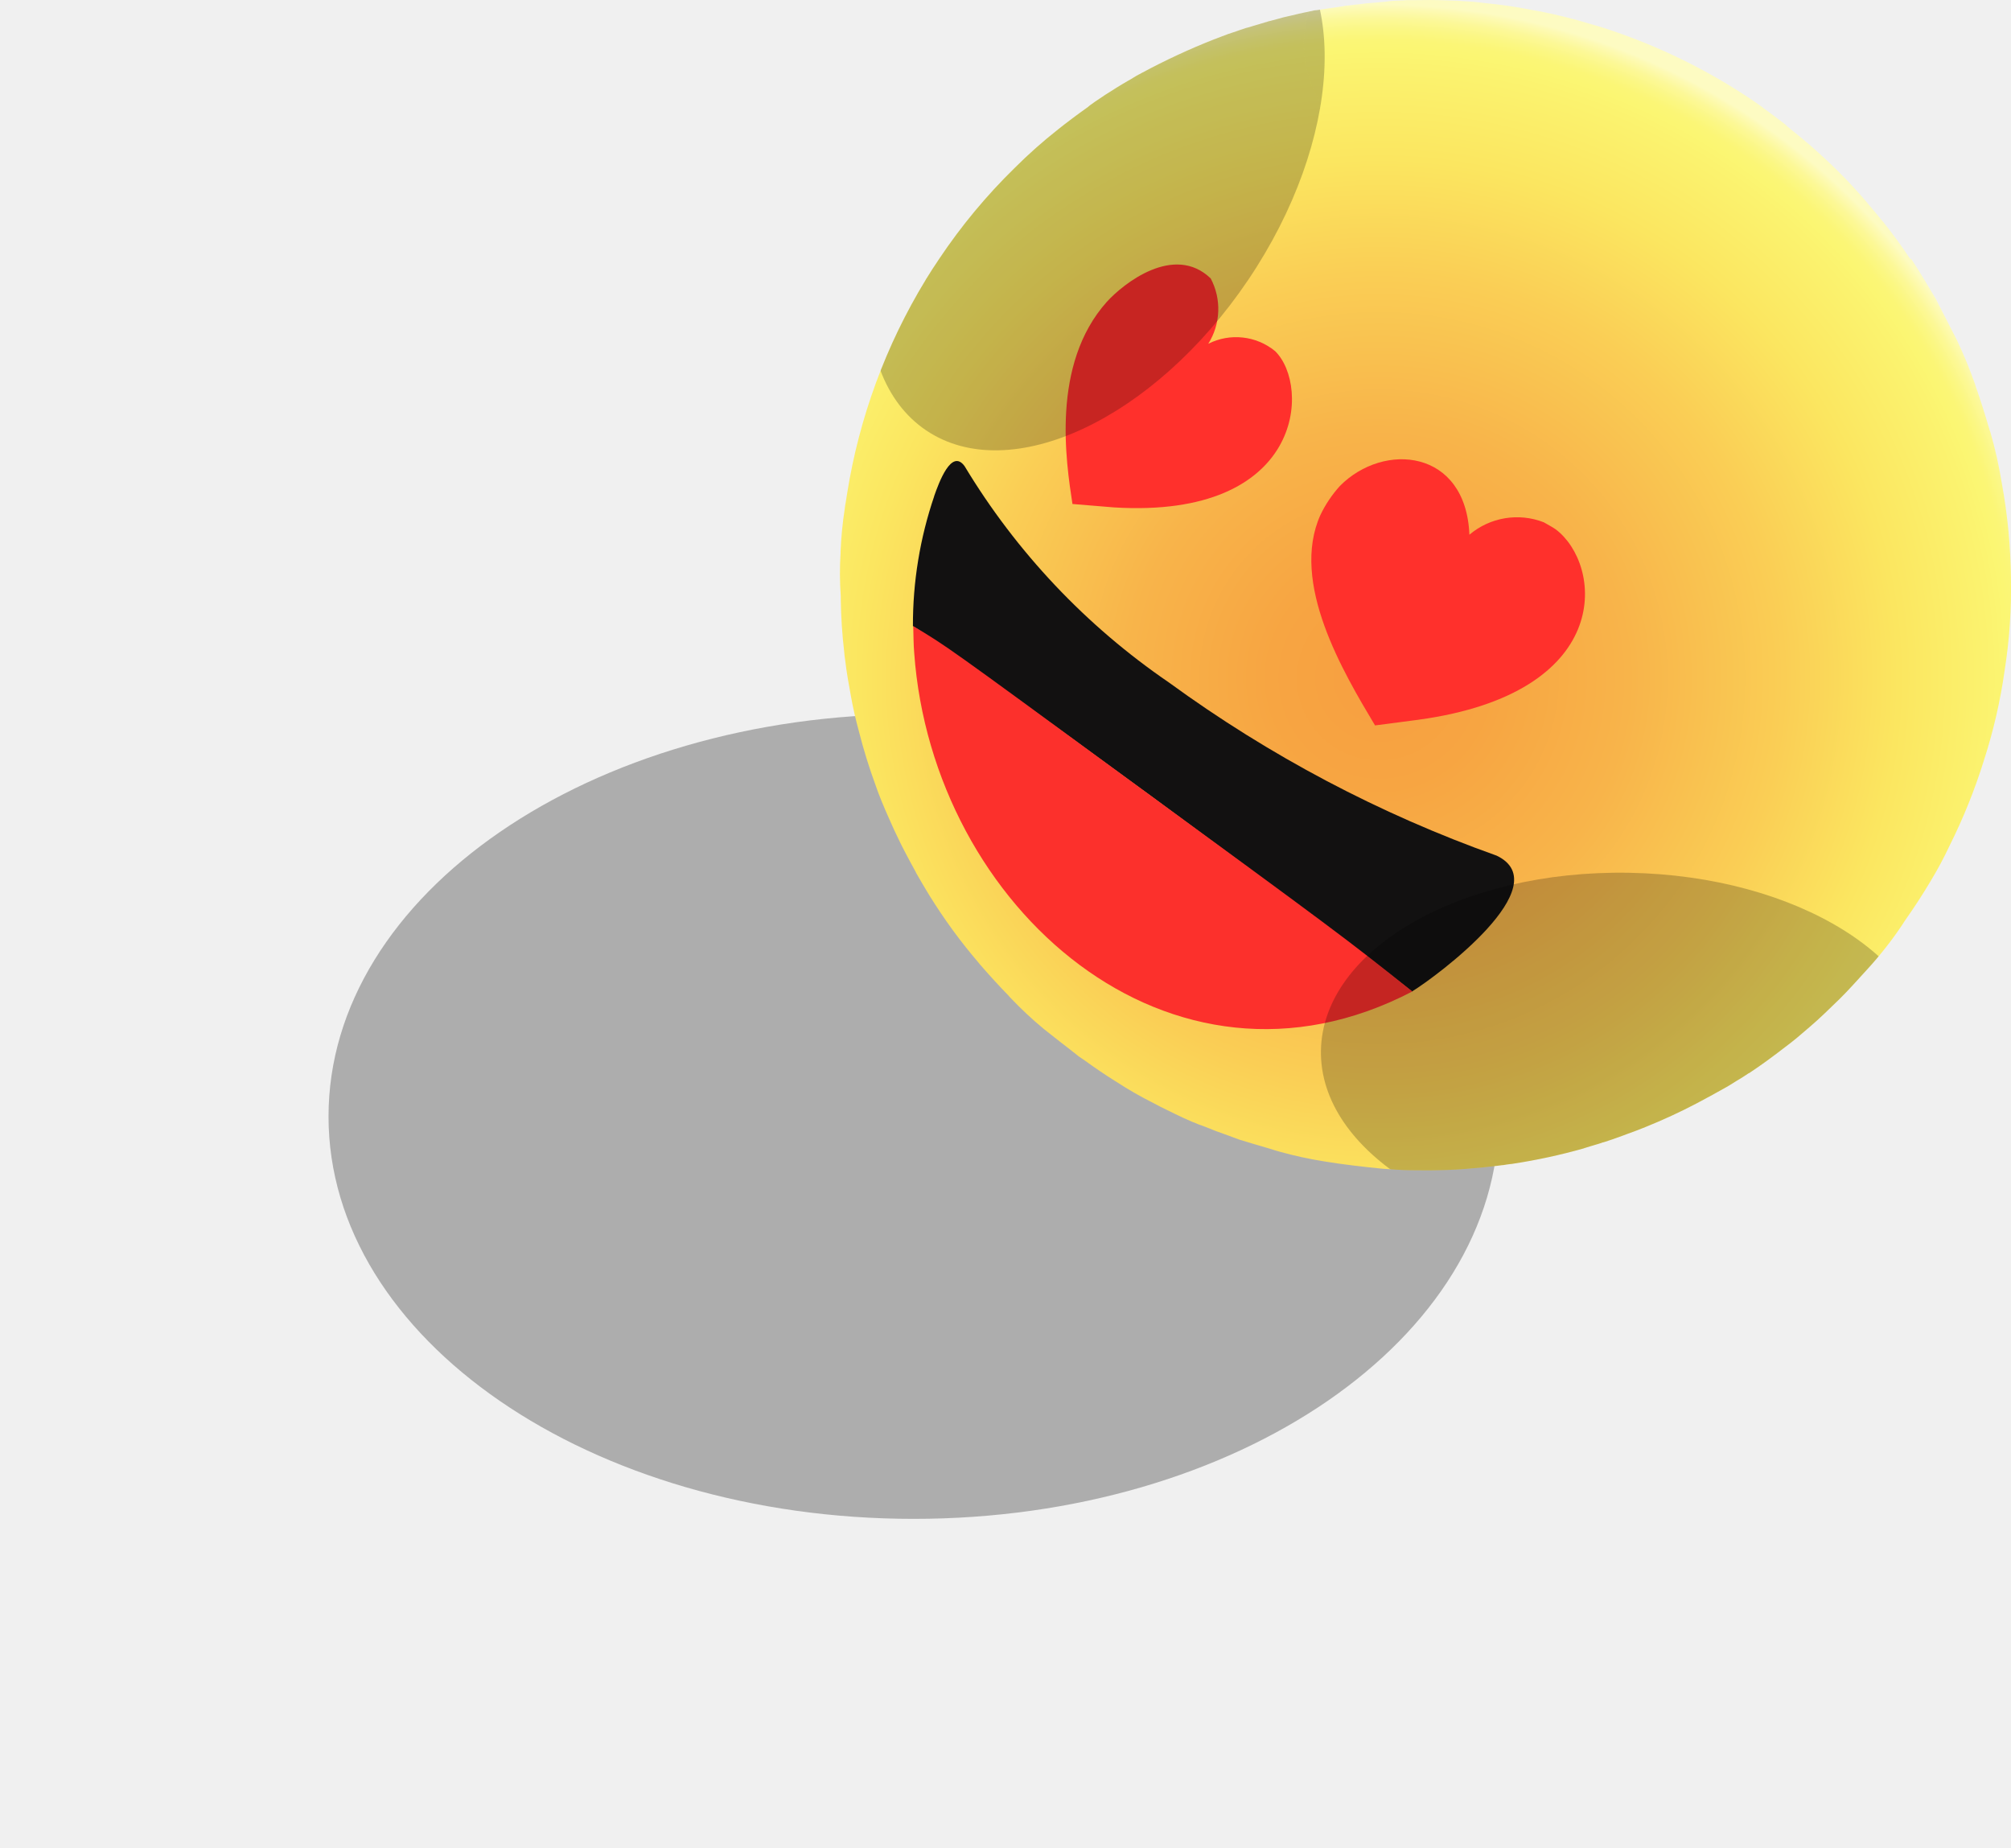
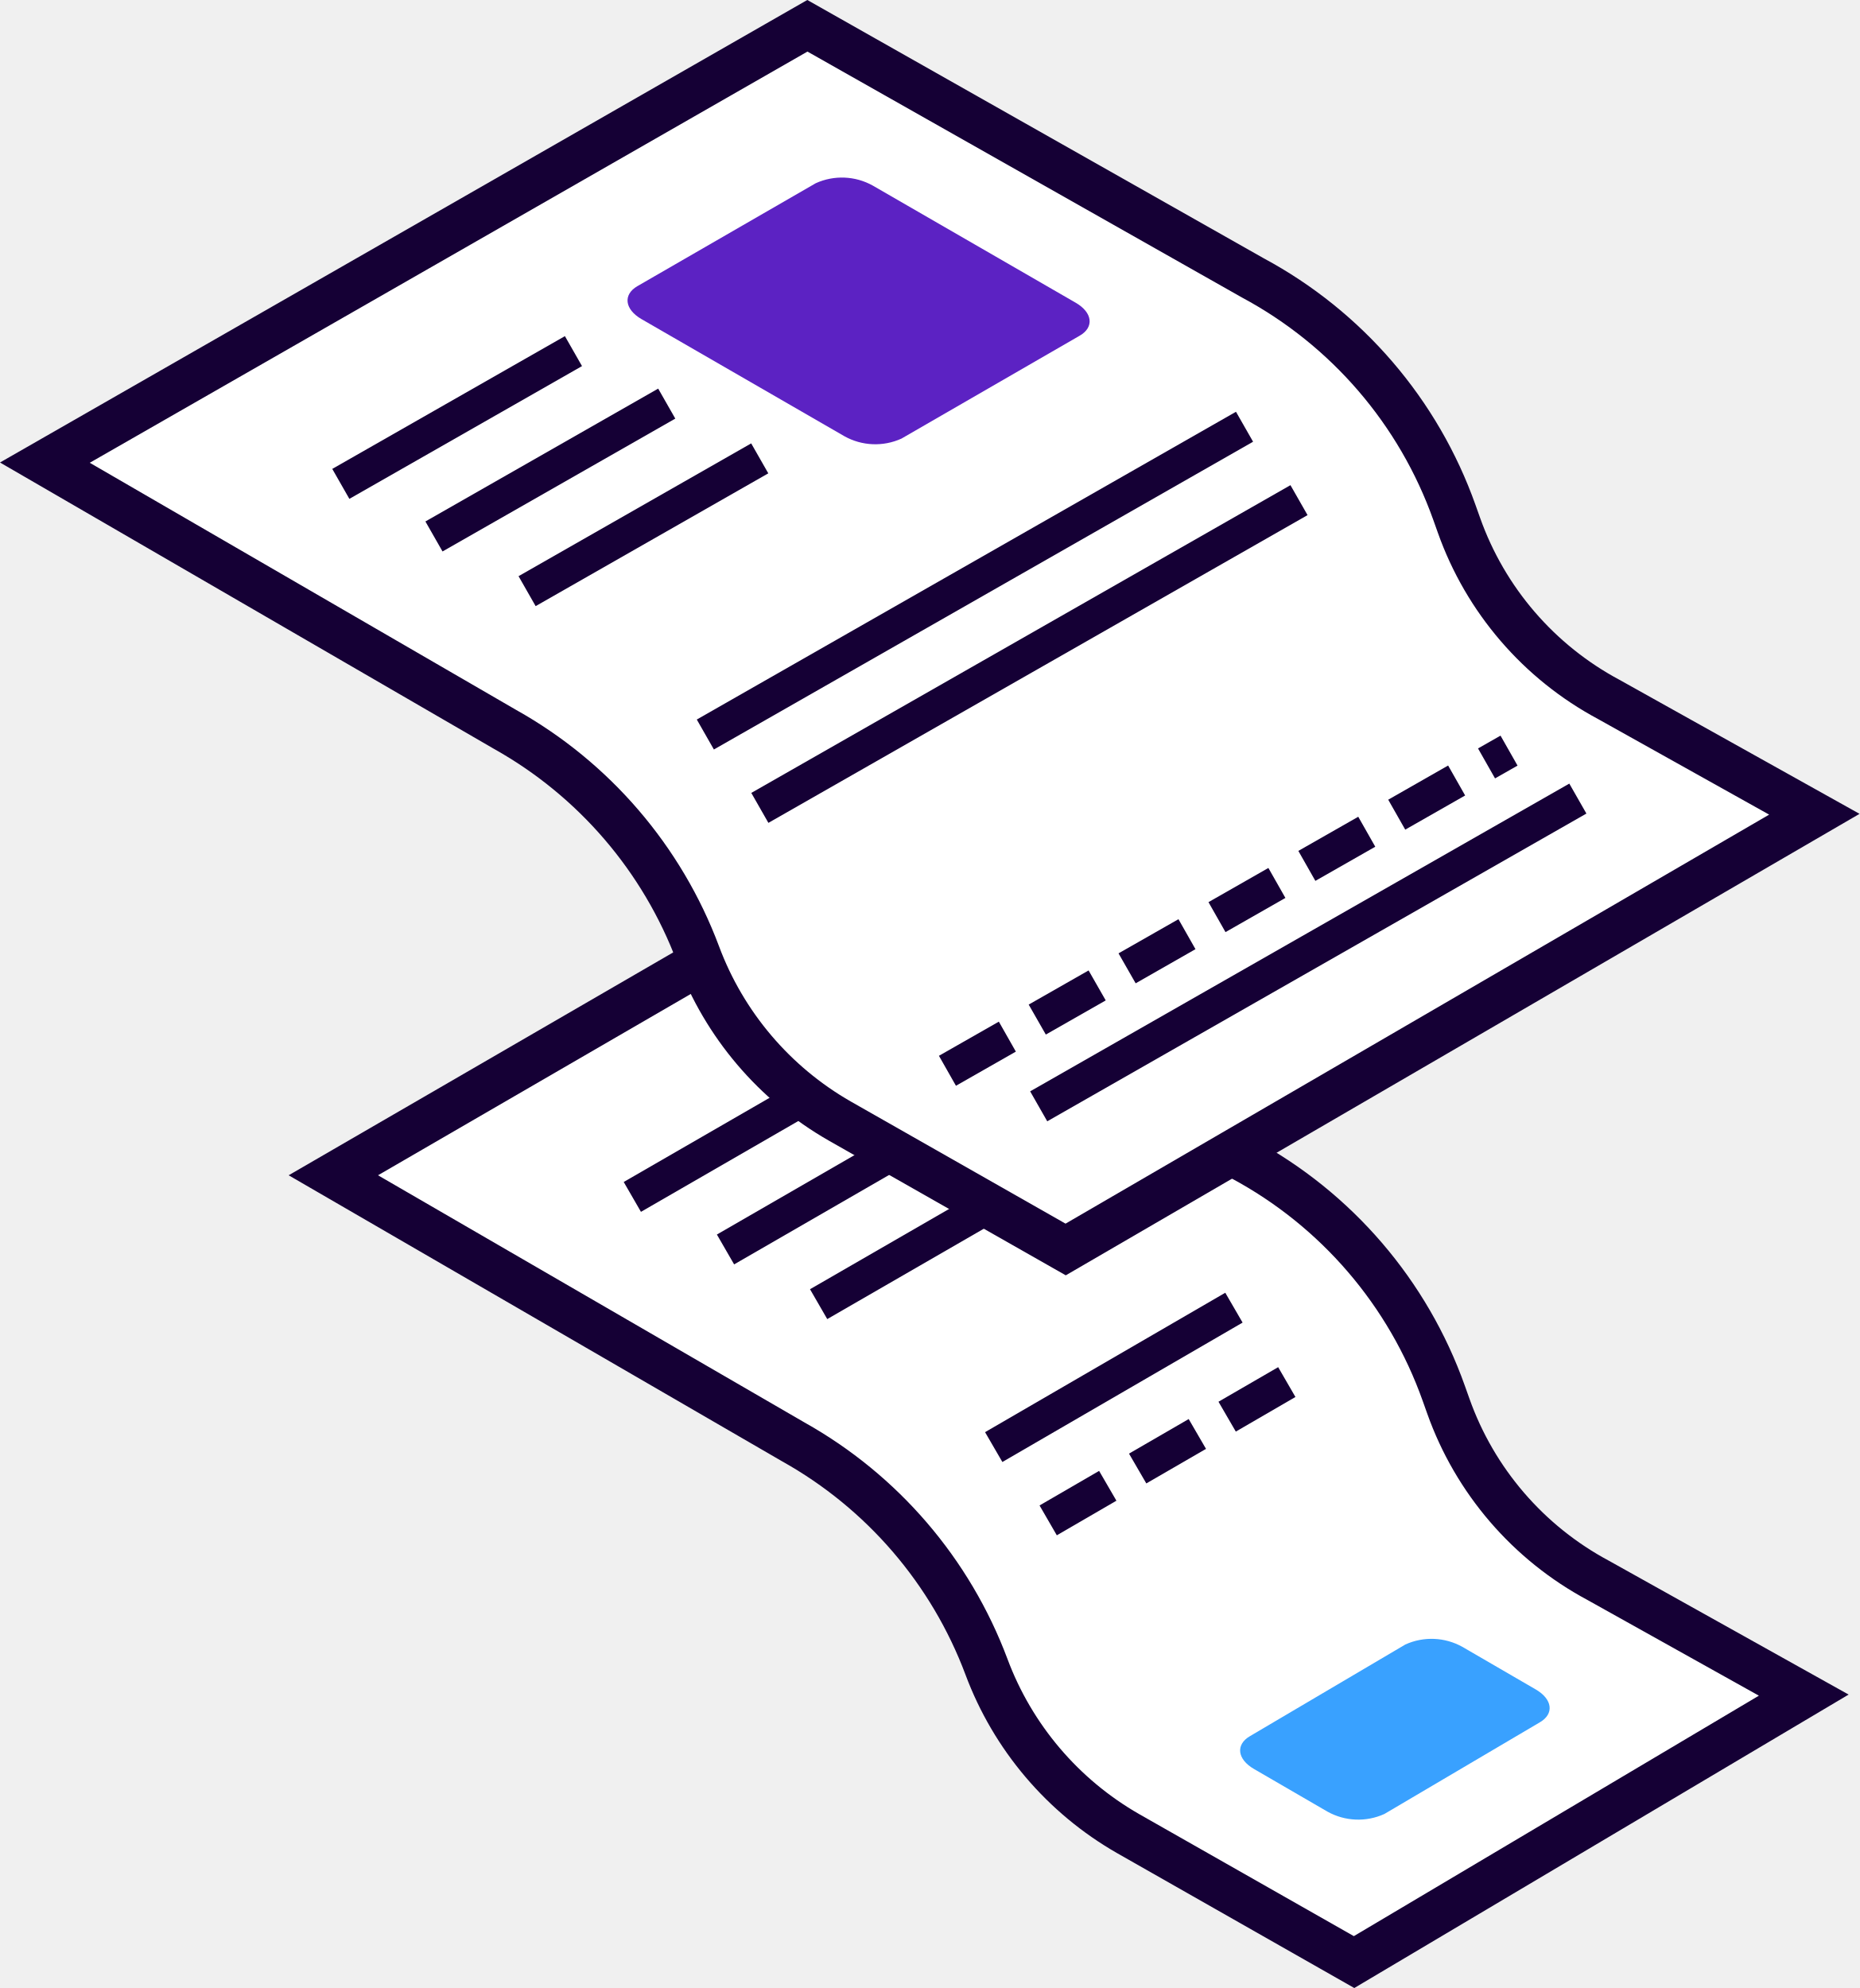
- <svg xmlns="http://www.w3.org/2000/svg" xmlns:xlink="http://www.w3.org/1999/xlink" width="82.478" height="75.758" viewBox="0 0 82.478 75.758">
-   <defs>
-     <radialGradient id="radial-gradient" cx="0.471" cy="0.58" r="0.575" gradientTransform="matrix(-0.999, -0.004, -0.004, 1, 0.933, 0.001)" gradientUnits="objectBoundingBox">
-       <stop offset="0" stop-color="#f79f40" />
-       <stop offset="0.163" stop-color="#f7a542" />
-       <stop offset="0.371" stop-color="#f8b44a" />
-       <stop offset="0.601" stop-color="#face55" />
-       <stop offset="0.771" stop-color="#fbe660" />
-       <stop offset="0.91" stop-color="#fbf36f" />
-       <stop offset="0.932" stop-color="#fbf672" />
-       <stop offset="0.947" stop-color="#fbf676" />
-       <stop offset="0.962" stop-color="#fbf783" />
-       <stop offset="0.978" stop-color="#fcf897" />
-       <stop offset="0.994" stop-color="#fdfab4" />
-       <stop offset="1" stop-color="#fdfbc2" />
-     </radialGradient>
-     <clipPath id="clip-path">
-       <path id="Trazado_116496" data-name="Trazado 116496" d="M52.65,29.84v-.06c0-.11-.03-.77-.15-1.75-.01-.09-.02-.17-.03-.26-.02-.12-.04-.25-.06-.38a23.894,23.894,0,0,0-3.15-8.77c0-.01-.01-.01-.01-.02-.17-.29-.35-.57-.54-.85h0a23.353,23.353,0,0,0-3.06-3.74,20.449,20.449,0,0,0-1.77-1.6c-.39-.32-.78-.62-1.19-.91a.265.265,0,0,1-.06-.05l-.05-.04-.21-.15c-.26-.18-.55-.37-.86-.57h0c-.01-.01-.02-.01-.03-.02-.15-.09-.3-.19-.47-.28-.07-.04-.15-.09-.22-.13s-.12-.07-.19-.11a1.092,1.092,0,0,0-.15-.08,25.413,25.413,0,0,0-2.93-1.4c-.26-.11-.47-.18-.58-.23l-.18-.07-.18-.07c-.01,0-.02-.01-.03-.01l-.04-.01-.3-.1-.04-.01c-.01,0-.03-.01-.04-.01l-.2-.07a2.759,2.759,0,0,0-.27-.08l-.23-.07c-.04-.01-.09-.03-.13-.04-.01,0-.03-.01-.04-.01s-.03-.01-.05-.01a.636.636,0,0,1-.07-.02l-.26-.07-.22-.06c-.07-.02-.14-.03-.21-.05h-.01l-.13-.03-.25-.06-.18-.04a2.049,2.049,0,0,0-.24-.05c-.01,0-.03-.01-.04-.01-.06-.01-.12-.03-.18-.04l-.11-.02-.13-.03h-.02l-.04-.01c-.02,0-.05-.01-.07-.01a1.766,1.766,0,0,1-.2-.04.6.6,0,0,0-.12-.02h0a2.068,2.068,0,0,1-.22-.04l-.19-.03c-.03-.01-.07-.01-.11-.02a.985.985,0,0,0-.17-.02,1,1,0,0,0-.16-.02l-.27-.03-.25-.03c-.03,0-.05-.01-.08-.01h-.02a1.641,1.641,0,0,0-.23-.02l-.34-.03c-.08-.01-.16-.01-.23-.02-.09-.01-.17-.01-.26-.02s-.18-.01-.27-.02A.97.97,0,0,1,29.76,7h-.37c-.48-.01-.96-.01-1.45,0-.11,0-.21,0-.31.01s-.22.01-.32.02c-.07,0-.13.01-.19.01-.16.01-.31.02-.46.04-.05,0-.11.01-.16.01-.22.02-.43.04-.64.07-.1.01-.2.02-.3.04h-.01c-.02,0-.04.01-.06.01q-.24.03-.45.06c-.11.02-.23.04-.34.05-.26.04-.47.08-.61.11-.7.14-1.38.3-2.06.5-.41.11-.77.22-1.21.38a24.021,24.021,0,0,0-5.31,2.61h0c-.17.11-.33.22-.49.33a.265.265,0,0,0-.06.05c-.28.2-.56.4-.84.61a.423.423,0,0,1-.07.05l-.02.02-.02.02c-.01.01-.02.02-.03.02s-.02.01-.03.02c-.08.06-.15.12-.23.18-.15.12-.3.24-.44.36-.08.07-.16.13-.24.2-.16.14-.32.27-.46.4l-.02.02-.02.02c-.03.03-.07.06-.1.09-.75.69-1.21,1.19-1.24,1.22-.23.25-.46.51-.69.77-.16.19-.33.38-.5.59-.01.01-.02.03-.04.04l-.03.03c-.34.42-.69.89-1.08,1.46l-.01.01-.01.01c-.01.01-.01.02-.02.02-.18.26-.36.55-.54.86-.16.26-.32.52-.46.75l-.46.88c-.15.29-.29.56-.42.82a16.758,16.758,0,0,0-.76,1.82h0v.01c-.22.6-.42,1.23-.6,1.84l-.01.02a.037.037,0,0,1-.01.03,17.968,17.968,0,0,0-.5,2.13,23.506,23.506,0,0,0-.17,7.66,22.794,22.794,0,0,0,.82,3.68,23.944,23.944,0,0,0,1.38,3.51,15.311,15.311,0,0,0,.75,1.42c.32.56.68,1.11,1.06,1.66.04.07.09.13.13.2a16,16,0,0,0,1.39,1.8c.34.37.78.88,1.14,1.24s.83.82,1.22,1.15h0c.42.37.6.53.99.83q.72.585,1.47,1.08h.01c.16.11.32.22.49.32.19.12.38.24.55.34.09.05.22.13.36.21a.573.573,0,0,1,.07.04c.15.09.33.18.52.29.04.02.09.05.13.07a22.789,22.789,0,0,0,2.12,1c.18.07.42.17.7.28l.24.09.42.15.3.1.11.03c.01,0,.01,0,.02.01l.16.05a2.759,2.759,0,0,0,.27.08l.26.08c.01,0,.02,0,.02.01a22.1,22.1,0,0,0,2.96.66l.09.01c.08.01.17.03.27.04h.03l.23.03.53.06c.24.03.56.05.79.07s.49.03.74.04h.02c.13.01.25.01.37.01.33.01.77,0,1.1.01s.79-.03,1.13-.05c.72-.06,1.68-.17,2.39-.28a18.747,18.747,0,0,0,1.84-.38c.14-.04.28-.08.43-.12.43-.12.87-.25,1.24-.36l.43-.16c.35-.12.69-.25,1.03-.38l.17-.06c.4-.15.89-.38,1.32-.59.19-.09.37-.18.55-.28a15.71,15.71,0,0,0,1.56-.88c.02-.01.03-.02.05-.03.41-.26.82-.52,1.22-.81.09-.06.18-.12.26-.17l.44-.34c.12-.09.23-.18.35-.27l.66-.52a14.289,14.289,0,0,0,1.37-1.26l.03-.03.07-.07c.35-.35.74-.77,1.2-1.29a.138.138,0,0,0,.03-.04h0a20.958,20.958,0,0,0,2.02-2.71c.01-.01.01-.02.02-.03.19-.3.38-.61.57-.95v-.01h0c.08-.14.16-.29.24-.44.11-.2.22-.41.31-.59l.09-.18c.16-.32.31-.65.47-.99.21-.47.41-.94.56-1.36h0c.26-.7.5-1.44.71-2.23.13-.48.25-.96.33-1.41.1-.48.18-.98.25-1.5.02-.12.03-.23.05-.34.08-.69.14-1.41.16-2.14v-.13C52.68,31.04,52.68,30.45,52.65,29.84Z" transform="translate(-4.654 -6.992)" />
-     </clipPath>
-     <linearGradient id="linear-gradient" x1="-0.166" y1="-323.933" x2="-1.166" y2="-323.933" gradientUnits="objectBoundingBox">
-       <stop offset="0" stop-color="#19b79c" />
-       <stop offset="0.405" stop-color="#1dbb9e" />
-       <stop offset="0.825" stop-color="#2ac8a3" />
-       <stop offset="0.997" stop-color="#31cfa6" />
-     </linearGradient>
-     <linearGradient id="linear-gradient-2" x1="-2.106" y1="-363.238" x2="-3.08" y2="-363.238" xlink:href="#linear-gradient" />
-     <clipPath id="clip-path-2">
-       <path id="Trazado_116504" data-name="Trazado 116504" d="M4.652,29.65v-.06a15.757,15.757,0,0,1,.17-1.74,2.335,2.335,0,0,1,.04-.26c.02-.12.04-.25.06-.38a24.088,24.088,0,0,1,3.22-8.75c0-.01.01-.01.01-.02.18-.29.36-.57.55-.85h0a23.39,23.39,0,0,1,3.09-3.72,20.134,20.134,0,0,1,1.78-1.58q.585-.465,1.2-.9a.265.265,0,0,0,.06-.05l.05-.04.21-.15c.26-.18.55-.37.86-.56h0c.01-.01.02-.01.03-.02.15-.09.31-.19.47-.28a2.53,2.53,0,0,0,.22-.13c.06-.04.12-.07.19-.11.05-.03.1-.05.15-.08a27.308,27.308,0,0,1,2.95-1.37c.26-.1.47-.18.58-.22l.18-.06.18-.06c.01,0,.02-.01.03-.01l.05-.02.3-.1.04-.01c.01,0,.03-.01.04-.01l.2-.06c.08-.02.19-.06.27-.08l.23-.07a.647.647,0,0,0,.13-.04c.01,0,.03-.01.04-.01s.03-.01.05-.01a.637.637,0,0,0,.07-.02l.26-.07.22-.06c.07-.02.14-.03.21-.05h.01l.13-.03c.08-.02.18-.04.25-.06l.18-.04c.08-.02.16-.03.24-.05.01,0,.03-.01.04-.01a1.163,1.163,0,0,0,.18-.04l.11-.01.13-.02h.02l.04-.01c.02,0,.05-.01.07-.01l.2-.03c.04-.01.09-.01.13-.02h0l.22-.03.19-.03a.516.516,0,0,0,.11-.02.985.985,0,0,1,.17-.02c.06-.01.11-.01.16-.02l.27-.03.25-.03c.03,0,.05-.01.08-.01h.02c.07-.01.15-.01.23-.02l.34-.03c.08-.01.16-.01.23-.02a1.569,1.569,0,0,1,.24-.03,2.437,2.437,0,0,1,.27-.01.86.86,0,0,1,.16-.01l.15-.01h.24c.49-.01.97-.01,1.45.01.11,0,.21.01.31.01s.22.01.32.02c.07,0,.13.01.19.01.16.01.31.02.46.04.05.01.11.01.16.02.22.02.43.05.64.07.1.01.2.03.3.04h.01c.02,0,.04.01.06.01.16.02.31.05.45.07l.34.06c.26.05.47.09.6.11.69.14,1.38.31,2.06.52.41.11.76.23,1.21.39a24.178,24.178,0,0,1,5.28,2.65h0c.16.11.33.22.49.34a.265.265,0,0,1,.06.05c.28.2.56.41.83.62a.424.424,0,0,0,.07.05l.02.02.02.02.03.03c.01.01.02.01.02.02.08.06.15.12.22.18.15.12.3.24.44.36.08.07.16.14.24.2.16.14.31.28.46.41l.02.02.02.02c.03.03.07.06.1.09.75.69,1.2,1.2,1.23,1.23.23.25.46.51.68.78.16.19.32.38.49.59.01.01.02.03.04.04l.02.03c.33.42.69.89,1.07,1.47l.04.01.01.01c.01.01.01.02.02.02.17.26.36.56.54.86.16.26.31.53.45.75l.45.88c.15.29.29.56.42.82a18.431,18.431,0,0,1,.75,1.83h0v.01c.21.6.41,1.23.59,1.85l.01.02a.037.037,0,0,0,.01.03,17.59,17.59,0,0,1,.48,2.14,22.71,22.71,0,0,1,.37,3.87,21.465,21.465,0,0,1-.26,3.8,21.96,21.96,0,0,1-.85,3.68,23.286,23.286,0,0,1-1.41,3.5,15.244,15.244,0,0,1-.76,1.42c-.33.56-.69,1.11-1.07,1.65-.04.07-.09.13-.13.2a15.2,15.2,0,0,1-1.41,1.79c-.34.37-.79.88-1.15,1.23s-.84.82-1.22,1.14h0c-.43.37-.6.52-1,.82-.49.38-.98.74-1.48,1.07H41.9c-.16.11-.32.21-.49.31-.19.12-.38.24-.55.33-.09.05-.22.12-.36.2a.574.574,0,0,0-.07.04c-.15.08-.33.18-.52.28-.04.02-.09.05-.13.07a23.108,23.108,0,0,1-2.12.98c-.18.07-.42.17-.71.27l-.24.09-.42.15-.3.1-.11.03c-.01,0-.01,0-.02.01l-.16.05c-.08.02-.19.06-.27.08l-.26.08c-.01,0-.02,0-.02.01a23.962,23.962,0,0,1-2.96.64l-.09.01c-.08.01-.17.02-.27.04H31.8l-.23.03-.53.06c-.24.02-.56.05-.79.07s-.49.03-.74.04h-.02c-.13,0-.25.01-.37.01-.33.01-.77,0-1.1,0s-.79-.04-1.13-.06c-.72-.07-1.68-.18-2.39-.3a16.281,16.281,0,0,1-1.84-.4c-.14-.04-.28-.08-.43-.13-.43-.12-.87-.26-1.24-.37l-.43-.16c-.35-.12-.69-.25-1.03-.39l-.17-.06c-.4-.15-.88-.38-1.32-.6-.19-.09-.37-.18-.55-.28a15.612,15.612,0,0,1-1.55-.89.219.219,0,0,0-.05-.03c-.41-.26-.81-.53-1.21-.82-.09-.06-.17-.12-.25-.17L14,49.97c-.12-.09-.23-.18-.35-.27l-.66-.52a15.233,15.233,0,0,1-1.36-1.27l-.03-.03-.06-.07c-.34-.35-.74-.78-1.19-1.3a.138.138,0,0,1-.03-.04h0a21.889,21.889,0,0,1-2-2.73c-.01-.01-.01-.02-.02-.03-.18-.3-.37-.61-.56-.95v-.01h0c-.08-.14-.16-.29-.24-.44-.11-.21-.22-.41-.31-.59l-.09-.18c-.16-.32-.31-.65-.46-.99-.21-.47-.41-.95-.55-1.36h0a22.441,22.441,0,0,1-.69-2.23c-.13-.48-.24-.96-.32-1.41-.09-.49-.18-.98-.24-1.5-.02-.12-.03-.23-.04-.34a21.166,21.166,0,0,1-.14-2.14v-.13A13.347,13.347,0,0,1,4.652,29.65Z" transform="translate(-4.627 -6.983)" fill="url(#radial-gradient)" />
-     </clipPath>
-   </defs>
-   <g id="Grupo_157926" data-name="Grupo 157926" transform="translate(13.474)">
-     <ellipse id="Elipse_4737" data-name="Elipse 4737" cx="24" cy="16.5" rx="24" ry="16.5" transform="translate(0 29.284)" fill="#0b0b0b" opacity="0.292" style="mix-blend-mode: multiply;isolation: isolate" />
-     <path id="Trazado_116493" data-name="Trazado 116493" d="M4.652,29.65v-.06a15.757,15.757,0,0,1,.17-1.74,2.335,2.335,0,0,1,.04-.26c.02-.12.04-.25.06-.38a24.088,24.088,0,0,1,3.22-8.75c0-.01.01-.01.01-.02.18-.29.36-.57.55-.85h0a23.39,23.39,0,0,1,3.09-3.72,20.134,20.134,0,0,1,1.78-1.58q.585-.465,1.2-.9a.265.265,0,0,0,.06-.05l.05-.04.21-.15c.26-.18.55-.37.86-.56h0c.01-.01.02-.01.03-.02.15-.09.31-.19.47-.28a2.53,2.53,0,0,0,.22-.13c.06-.04.12-.07.19-.11.05-.03.1-.05.15-.08a27.308,27.308,0,0,1,2.95-1.37c.26-.1.47-.18.58-.22l.18-.06.18-.06c.01,0,.02-.01.03-.01l.05-.02.3-.1.04-.01c.01,0,.03-.01.04-.01l.2-.06c.08-.02.19-.06.27-.08l.23-.07a.647.647,0,0,0,.13-.04c.01,0,.03-.01.04-.01s.03-.01.05-.01a.637.637,0,0,0,.07-.02l.26-.07.22-.06c.07-.02.14-.03.21-.05h.01l.13-.03c.08-.02.18-.04.25-.06l.18-.04c.08-.02.16-.03.24-.05.01,0,.03-.01.04-.01a1.163,1.163,0,0,0,.18-.04l.11-.01.13-.02h.02l.04-.01c.02,0,.05-.01.07-.01l.2-.03c.04-.01.09-.01.13-.02h0l.22-.03.19-.03a.516.516,0,0,0,.11-.02.985.985,0,0,1,.17-.02c.06-.01.11-.01.16-.02l.27-.03.25-.03c.03,0,.05-.01.08-.01h.02c.07-.01.15-.01.23-.02l.34-.03c.08-.01.16-.01.23-.02a1.569,1.569,0,0,1,.24-.03,2.437,2.437,0,0,1,.27-.01.86.86,0,0,1,.16-.01l.15-.01h.24c.49-.01.97-.01,1.45.01.11,0,.21.01.31.01s.22.01.32.02c.07,0,.13.01.19.01.16.01.31.02.46.04.05.01.11.01.16.02.22.02.43.05.64.07.1.01.2.03.3.04h.01c.02,0,.04.01.06.01.16.02.31.05.45.07l.34.06c.26.05.47.09.6.11.69.14,1.38.31,2.06.52.41.11.76.23,1.21.39a24.178,24.178,0,0,1,5.28,2.65h0c.16.11.33.22.49.34a.265.265,0,0,1,.06.05c.28.2.56.41.83.62a.424.424,0,0,0,.07.05l.02.02.02.02.03.03c.01.01.02.01.02.02.08.06.15.12.22.18.15.12.3.24.44.36.08.07.16.14.24.2.16.14.31.28.46.41l.02.02.02.02c.03.03.07.06.1.09.75.69,1.2,1.2,1.23,1.23.23.25.46.51.68.78.16.19.32.38.49.59.01.01.02.03.04.04l.02.03c.33.42.69.89,1.07,1.47l.04.01.01.01c.01.01.01.02.02.02.17.26.36.56.54.86.16.26.31.53.45.75l.45.88c.15.29.29.56.42.82a18.431,18.431,0,0,1,.75,1.83h0v.01c.21.6.41,1.23.59,1.85l.01.02a.037.037,0,0,0,.01.03,17.59,17.59,0,0,1,.48,2.14,22.71,22.71,0,0,1,.37,3.87,21.465,21.465,0,0,1-.26,3.8,21.96,21.96,0,0,1-.85,3.68,23.286,23.286,0,0,1-1.41,3.5,15.244,15.244,0,0,1-.76,1.42c-.33.56-.69,1.11-1.07,1.65-.04.07-.09.13-.13.2a15.2,15.2,0,0,1-1.41,1.79c-.34.37-.79.88-1.15,1.23s-.84.82-1.22,1.14h0c-.43.37-.6.52-1,.82-.49.38-.98.74-1.48,1.07H41.9c-.16.11-.32.21-.49.31-.19.12-.38.24-.55.33-.09.05-.22.12-.36.2a.574.574,0,0,0-.07.04c-.15.08-.33.18-.52.28-.04.02-.09.05-.13.07a23.108,23.108,0,0,1-2.12.98c-.18.07-.42.17-.71.27l-.24.09-.42.15-.3.1-.11.03c-.01,0-.01,0-.02.01l-.16.05c-.08.02-.19.06-.27.08l-.26.08c-.01,0-.02,0-.02.01a23.962,23.962,0,0,1-2.96.64l-.09.01c-.08.01-.17.02-.27.04H31.8l-.23.03-.53.06c-.24.02-.56.05-.79.07s-.49.03-.74.04h-.02c-.13,0-.25.01-.37.01-.33.01-.77,0-1.1,0s-.79-.04-1.13-.06c-.72-.07-1.68-.18-2.39-.3a16.281,16.281,0,0,1-1.84-.4c-.14-.04-.28-.08-.43-.13-.43-.12-.87-.26-1.24-.37l-.43-.16c-.35-.12-.69-.25-1.03-.39l-.17-.06c-.4-.15-.88-.38-1.32-.6-.19-.09-.37-.18-.55-.28a15.612,15.612,0,0,1-1.55-.89.219.219,0,0,0-.05-.03c-.41-.26-.81-.53-1.21-.82-.09-.06-.17-.12-.25-.17L14,49.97c-.12-.09-.23-.18-.35-.27l-.66-.52a15.233,15.233,0,0,1-1.36-1.27l-.03-.03-.06-.07c-.34-.35-.74-.78-1.19-1.3a.138.138,0,0,1-.03-.04h0a21.889,21.889,0,0,1-2-2.73c-.01-.01-.01-.02-.02-.03-.18-.3-.37-.61-.56-.95v-.01h0c-.08-.14-.16-.29-.24-.44-.11-.21-.22-.41-.31-.59l-.09-.18c-.16-.32-.31-.65-.46-.99-.21-.47-.41-.95-.55-1.36h0a22.441,22.441,0,0,1-.69-2.23c-.13-.48-.24-.96-.32-1.41-.09-.49-.18-.98-.24-1.5-.02-.12-.03-.23-.04-.34a21.166,21.166,0,0,1-.14-2.14v-.13A13.347,13.347,0,0,1,4.652,29.65Z" transform="translate(16.349 -6.983)" fill="url(#radial-gradient)" />
-     <g id="Grupo_86225" data-name="Grupo 86225" transform="translate(20.955 0.009)" clip-path="url(#clip-path)">
-       <path id="Trazado_116494" data-name="Trazado 116494" d="M50.67,21.64a4.37,4.37,0,0,1,.18-.46C50.8,21.33,50.74,21.48,50.67,21.64Z" transform="translate(-48.844 -6.992)" fill="url(#linear-gradient)" />
-       <path id="Trazado_116495" data-name="Trazado 116495" d="M4.7,34.92c.03-.14.05-.28.08-.41C4.75,34.65,4.73,34.79,4.7,34.92Z" transform="translate(43.196 -6.992)" fill="url(#linear-gradient-2)" />
+ <svg xmlns="http://www.w3.org/2000/svg" width="109.275" height="116.821" viewBox="0 0 109.275 116.821">
+   <g id="Grupo_159669" data-name="Grupo 159669" transform="translate(-315.413 -91.444)">
+     <g id="Grupo_159657" data-name="Grupo 159657" transform="translate(332.375 143.203)">
+       <g id="Grupo_159650" data-name="Grupo 159650">
+         <path id="Trazado_225616" data-name="Trazado 225616" d="M384.4,177.97l-13.277-7.551a18.867,18.867,0,0,1-8.325-9.805,25.3,25.3,0,0,0-11.349-13.21l-27.031-15.669,27.233-15.786,26.168,14.81a25.309,25.309,0,0,1,11.853,13.8l.265.744a18.749,18.749,0,0,0,8.823,10.247l12.062,6.735Z" transform="translate(-321.798 -114.431)" fill="#fff" />
+         <path id="Trazado_225617" data-name="Trazado 225617" d="M385.834,180.314l-13.943-7.929a20.234,20.234,0,0,1-8.905-10.488,24.015,24.015,0,0,0-10.76-12.525l-29.011-16.817,29.849-17.3,26.826,15.182a26.55,26.55,0,0,1,12.445,14.5l.265.744a17.4,17.4,0,0,0,8.2,9.527l14.082,7.862Zm-57.368-47.759,25.065,14.527a26.636,26.636,0,0,1,11.921,13.89,17.6,17.6,0,0,0,7.742,9.123l12.614,7.17,23.8-14.13-10.066-5.62a20.035,20.035,0,0,1-9.421-10.953l-.265-.744a23.93,23.93,0,0,0-11.234-13.08l-25.539-14.454Z" transform="translate(-323.215 -115.251)" fill="#150035" />
+       </g>
+       <g id="Grupo_159651" data-name="Grupo 159651" transform="translate(55.91 44.537)">
+         <path id="Trazado_225618" data-name="Trazado 225618" d="M366.539,140.651l-9.129,5.383a3.713,3.713,0,0,1-3.35-.139l-4.307-2.5c-.994-.572-1.1-1.439-.241-1.935l9.129-5.385a3.726,3.726,0,0,1,3.35.139l4.307,2.5C367.291,139.288,367.4,140.154,366.539,140.651Z" transform="translate(-348.931 -135.736)" fill="#39a1ff" />
+       </g>
+       <g id="Grupo_159652" data-name="Grupo 159652" transform="translate(44.124 28.581)">
+         <path id="Trazado_225619" data-name="Trazado 225619" d="M343.743,136.957l14.121-8.183Z" transform="translate(-343.236 -127.954)" fill="#39a1ff" />
+         <path id="Trazado_225620" data-name="Trazado 225620" d="M344.525,138.276l-1.015-1.754,3.5-2.031,1.017,1.752Zm5.259-3.048-1.017-1.752,3.507-2.031,1.018,1.752Zm5.259-3.046-1.018-1.755,3.507-2.031,1.015,1.752Z" transform="translate(-343.51 -128.397)" fill="#150035" />
+       </g>
+       <g id="Grupo_159653" data-name="Grupo 159653" transform="translate(40.922 24.209)">
+         <rect id="Rectángulo_44745" data-name="Rectángulo 44745" width="16.319" height="2.027" transform="matrix(0.865, -0.502, 0.502, 0.865, 0, 8.19)" fill="#150035" />
+       </g>
+       <g id="Grupo_159654" data-name="Grupo 159654" transform="translate(19.689 9.599)">
+         <rect id="Rectángulo_44746" data-name="Rectángulo 44746" width="16.202" height="2.026" transform="translate(0 8.099) rotate(-29.992)" fill="#150035" />
+       </g>
+       <g id="Grupo_159655" data-name="Grupo 159655" transform="translate(25.164 12.687)">
+         <rect id="Rectángulo_44747" data-name="Rectángulo 44747" width="16.202" height="2.026" transform="translate(0 8.099) rotate(-29.992)" fill="#150035" />
+       </g>
+       <g id="Grupo_159656" data-name="Grupo 159656" transform="translate(30.636 15.901)">
+         <rect id="Rectángulo_44748" data-name="Rectángulo 44748" width="16.202" height="2.026" transform="translate(0 8.099) rotate(-29.993)" fill="#150035" />
+       </g>
    </g>
-     <path id="Trazado_116497" data-name="Trazado 116497" d="M25.873,27.33A16.375,16.375,0,0,0,25,32.66c2.26,1.39,16.97,12.2,20.47,14.98,1.03-.63,6.02-4.35,3.47-5.57a52.925,52.925,0,0,1-13.44-7.1,28.664,28.664,0,0,1-8.38-8.87c-.54-.75-1.06.69-1.25,1.23" transform="translate(-1.032 -6.983)" fill="#121111" />
-     <path id="Trazado_116499" data-name="Trazado 116499" d="M29.22,33.76c.75,10.43,10.52,19.05,20.43,13.88-2.65-2.12-3.33-2.62-11.66-8.71-7.45-5.46-7.45-5.46-8.81-6.27.01.33.01.77.04,1.1" transform="translate(-5.199 -6.983)" fill="#fc302c" />
-     <g id="Grupo_86231" data-name="Grupo 86231" transform="translate(40.307 18.833)">
-       <path id="Trazado_116501" data-name="Trazado 116501" d="M22.473,28.1c-1.25,2.78.93,6.44,2.24,8.63.65-.09,1.52-.19,2.17-.29,7.67-1.22,7.14-6.32,5.24-7.75-.14-.1-.34-.2-.49-.29a3.024,3.024,0,0,0-3.05.51c-.14-3.51-3.51-3.82-5.31-2a4.969,4.969,0,0,0-.8,1.19" transform="translate(-22.099 -25.816)" fill="#ff302c" />
-     </g>
-     <g id="Grupo_86232" data-name="Grupo 86232" transform="translate(30.232 10.846)">
-       <path id="Trazado_116503" data-name="Trazado 116503" d="M35.806,19.36c-2.3,2.57-1.67,6.58-1.41,8.29.51.04,1.19.1,1.7.14,7.78.48,8.08-4.98,6.61-6.41a2.529,2.529,0,0,0-2.74-.3,2.679,2.679,0,0,0,.1-2.68c-1.5-1.44-3.58.21-4.26.96" transform="translate(-34.117 -17.829)" fill="#ff302c" />
-     </g>
-     <g id="Enmascarar_grupo_59" data-name="Enmascarar grupo 59" transform="translate(20.976 0)" clip-path="url(#clip-path-2)">
-       <g id="Grupo_86233" data-name="Grupo 86233" transform="translate(-2.683 -7.272)" opacity="0.561" style="mix-blend-mode: multiply;isolation: isolate">
-         <g id="Grupo_86230" data-name="Grupo 86230" transform="translate(0)">
-           <ellipse id="Elipse_4734" data-name="Elipse 4734" cx="12.5" cy="7.5" rx="12.5" ry="7.5" transform="translate(21.707 1.557)" fill="#fff" opacity="0.743" />
-           <ellipse id="Elipse_4735" data-name="Elipse 4735" cx="12.5" cy="7.5" rx="12.5" ry="7.5" transform="translate(26.415 8.388) rotate(124)" opacity="0.387" />
-           <ellipse id="Elipse_4736" data-name="Elipse 4736" cx="12.5" cy="7.5" rx="12.5" ry="7.5" transform="matrix(-1, -0.017, 0.017, -1, 47.282, 58.274)" opacity="0.387" />
+     <g id="Grupo_159668" data-name="Grupo 159668" transform="translate(315.413 91.444)">
+       <g id="Grupo_159667" data-name="Grupo 159667">
+         <g id="Grupo_159658" data-name="Grupo 159658">
+           <path id="Trazado_225621" data-name="Trazado 225621" d="M376.61,164.048,363.333,156.5a18.861,18.861,0,0,1-8.325-9.807,25.3,25.3,0,0,0-11.349-13.21l-27.033-15.669,44.806-25.672,26.168,14.81a25.284,25.284,0,0,1,11.853,13.8l.265.744a18.765,18.765,0,0,0,8.823,10.247l12.062,6.735Z" transform="translate(-313.989 -90.626)" fill="#fff" />
+           <path id="Trazado_225622" data-name="Trazado 225622" d="M378.041,166.386,364.1,158.461a20.236,20.236,0,0,1-8.907-10.488A24,24,0,0,0,344.44,135.45l-29.027-16.828,47.439-27.179,26.822,15.18a26.547,26.547,0,0,1,12.445,14.5l.265.744a17.385,17.385,0,0,0,8.2,9.529l14.1,7.872Zm-57.353-47.748,25.055,14.523a26.611,26.611,0,0,1,11.921,13.888,17.592,17.592,0,0,0,7.744,9.123l12.619,7.177,41.345-24.035L409.324,133.7a19.994,19.994,0,0,1-9.42-10.953l-.265-.744A23.939,23.939,0,0,0,388.4,108.93L362.861,94.475Z" transform="translate(-315.413 -91.444)" fill="#150035" />
+         </g>
+         <g id="Grupo_159659" data-name="Grupo 159659" transform="translate(55.17 43.232)">
+           <path id="Trazado_225623" data-name="Trazado 225623" d="M341.793,131.9l-1-1.761,3.52-2.007,1,1.761Zm5.281-3.009-1.007-1.761,3.52-2.007,1.007,1.761Zm5.279-3.011-1.007-1.761,3.522-2.007,1,1.761Zm5.279-3.009-1-1.761,3.52-2.009,1,1.761Zm5.281-3.011-1-1.761,3.52-2.007,1,1.761Zm5.281-3.011-1-1.759,3.52-2.009,1,1.761Zm5.277-3.011-1-1.761,1.322-.752,1,1.761Z" transform="translate(-340.789 -111.329)" fill="#150035" />
+         </g>
+         <g id="Grupo_159660" data-name="Grupo 159660" transform="translate(36.874 10.431)">
+           <path id="Trazado_225624" data-name="Trazado 225624" d="M358.949,105.534l-10.479,6.051a3.72,3.72,0,0,1-3.35-.139l-11.925-6.883c-.991-.574-1.1-1.439-.241-1.937l10.479-6.048a3.724,3.724,0,0,1,3.353.139l11.923,6.883C359.7,104.173,359.807,105.039,358.949,105.534Z" transform="translate(-332.373 -96.242)" fill="#5c22c3" />
+         </g>
+         <g id="Grupo_159661" data-name="Grupo 159661" transform="translate(44.148 28.51)">
+           <rect id="Rectángulo_44749" data-name="Rectángulo 44749" width="36.48" height="2.027" transform="translate(0 18.084) rotate(-29.718)" fill="#150035" />
+         </g>
+         <g id="Grupo_159662" data-name="Grupo 159662" transform="translate(40.945 24.197)">
+           <rect id="Rectángulo_44750" data-name="Rectángulo 44750" width="36.482" height="2.027" transform="translate(0 18.085) rotate(-29.718)" fill="#150035" />
+         </g>
+         <g id="Grupo_159663" data-name="Grupo 159663" transform="translate(19.525 19.753)">
+           <rect id="Rectángulo_44751" data-name="Rectángulo 44751" width="15.74" height="2.027" transform="translate(0 7.801) rotate(-29.713)" fill="#150035" />
+         </g>
+         <g id="Grupo_159664" data-name="Grupo 159664" transform="translate(24.998 22.841)">
+           <rect id="Rectángulo_44752" data-name="Rectángulo 44752" width="15.74" height="2.028" transform="matrix(0.869, -0.496, 0.496, 0.869, 0, 7.802)" fill="#150035" />
+         </g>
+         <g id="Grupo_159665" data-name="Grupo 159665" transform="translate(30.471 26.054)">
+           <rect id="Rectángulo_44753" data-name="Rectángulo 44753" width="15.741" height="2.027" transform="translate(0 7.804) rotate(-29.718)" fill="#150035" />
+         </g>
+         <g id="Grupo_159666" data-name="Grupo 159666" transform="translate(60.534 46.047)">
+           <rect id="Rectángulo_44754" data-name="Rectángulo 44754" width="36.48" height="2.027" transform="translate(0 18.084) rotate(-29.718)" fill="#150035" />
        </g>
      </g>
    </g>
  </g>
</svg>
